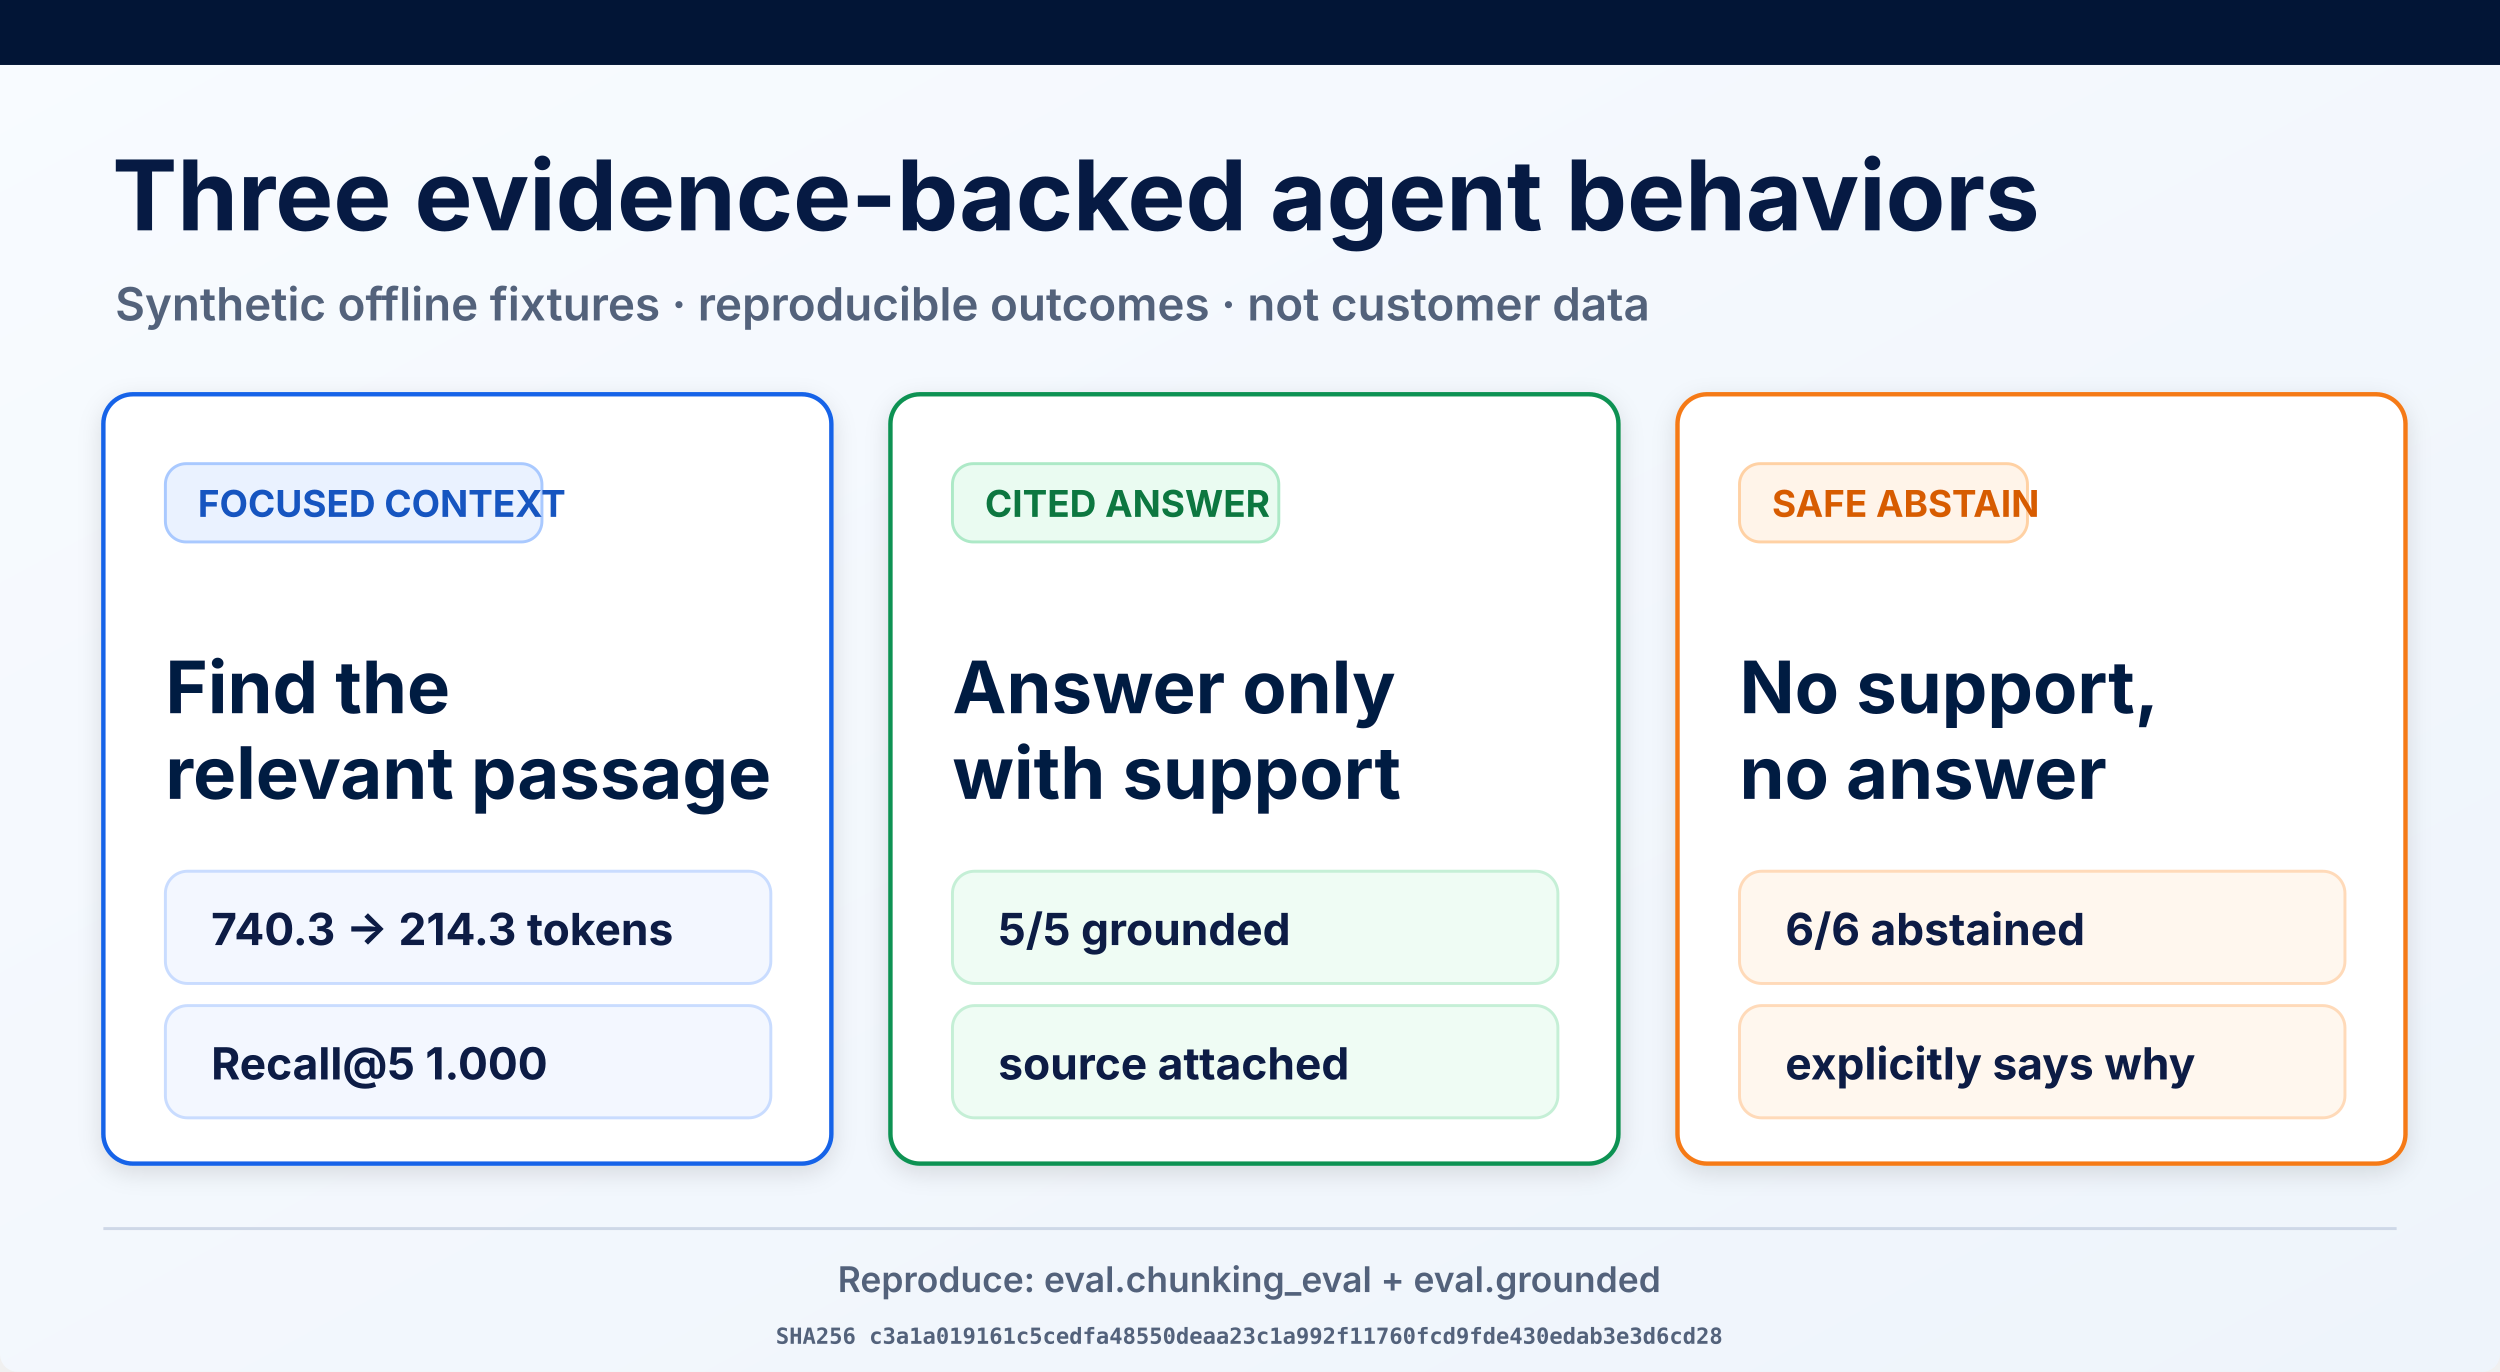
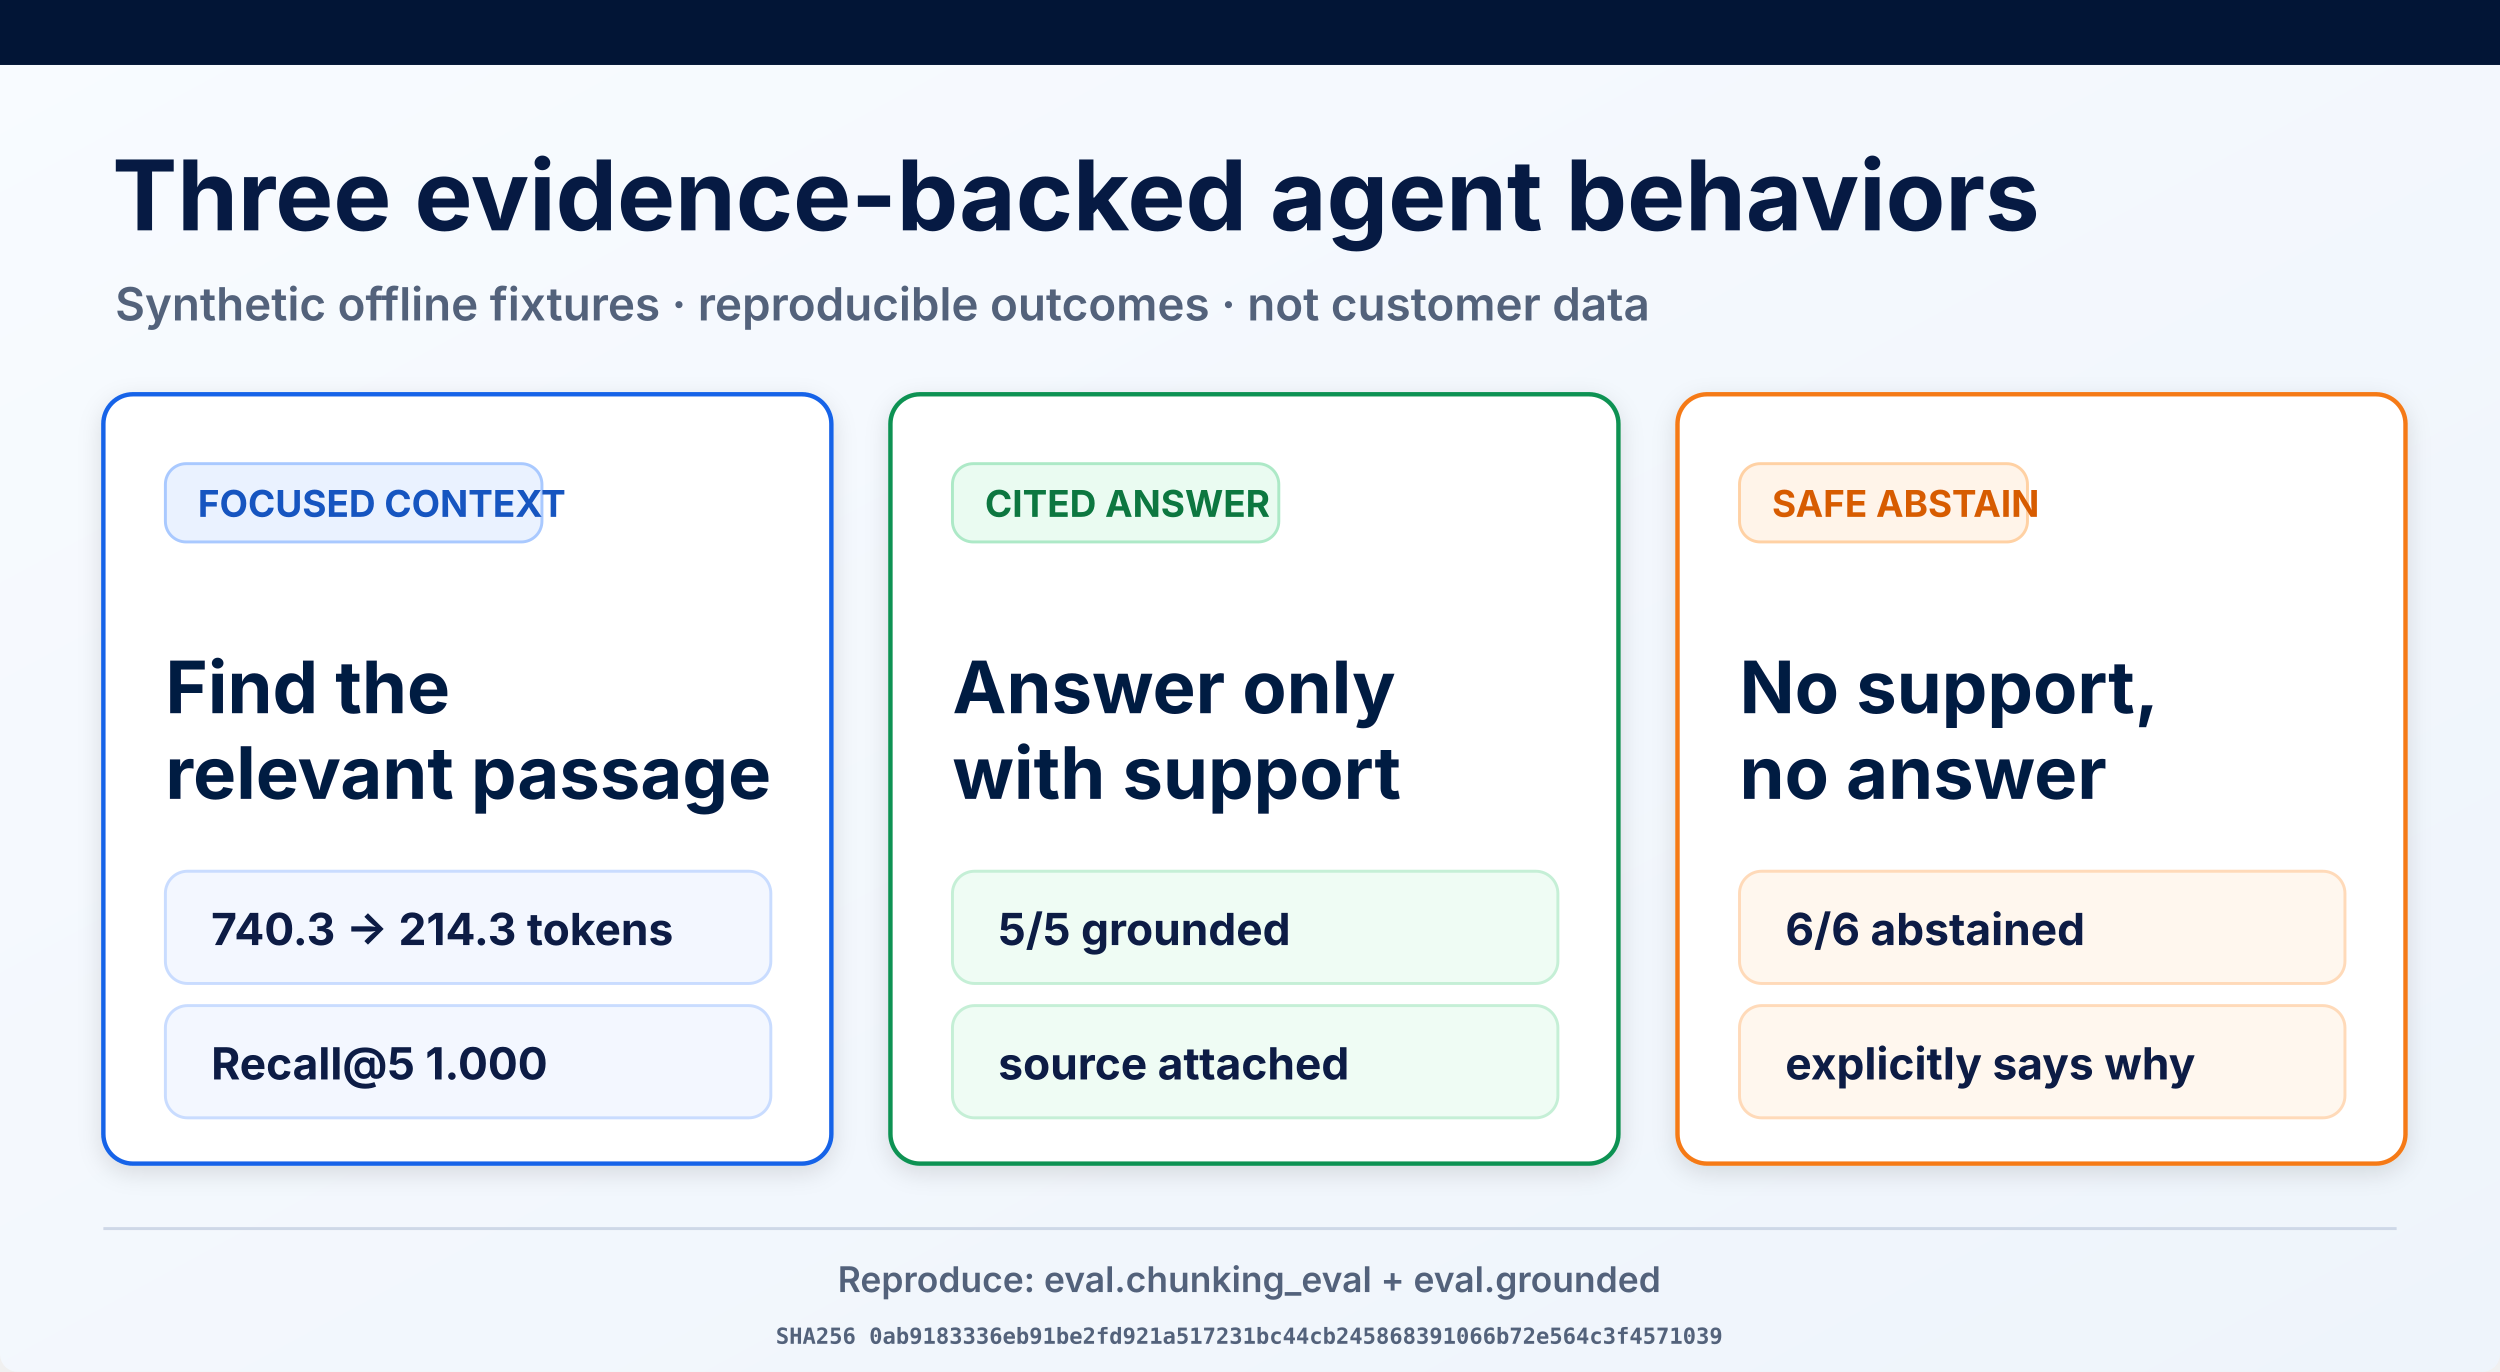
<svg xmlns="http://www.w3.org/2000/svg" width="1693" height="929" viewBox="0 0 1693 929" role="img" aria-labelledby="title desc">
  <defs>
    <linearGradient id="page" x1="0" y1="0" x2="1" y2="1">
      <stop offset="0" stop-color="#f8fbff" />
      <stop offset="1" stop-color="#eef4fb" />
    </linearGradient>
    <filter id="shadow" x="-10%" y="-10%" width="120%" height="130%">
      <feDropShadow dx="0" dy="5" stdDeviation="8" flood-opacity=".12" />
    </filter>
  </defs>
  <rect width="1693" height="929" rx="12" fill="url(#page)" />
  <rect width="1693" height="44" fill="#021536" />
  <text x="76" y="156" font-family="Inter, Arial, sans-serif" font-size="66" font-weight="700" fill="#061a43">Three evidence-backed agent behaviors</text>
  <text x="78" y="217" font-family="Inter, Arial, sans-serif" font-size="31" font-weight="600" fill="#53627b">Synthetic offline fixtures · reproducible outcomes · not customer data</text>
  <g filter="url(#shadow)">
    <rect x="70" y="267" width="493" height="521" rx="20" fill="#fff" stroke="#1763e8" stroke-width="3" />
    <rect x="112" y="314" width="255" height="53" rx="14" fill="#eaf2ff" stroke="#a9c9ff" stroke-width="2" />
    <text x="134" y="350" font-family="Inter, Arial, sans-serif" font-size="25" font-weight="700" fill="#1554c0">FOCUSED CONTEXT</text>
    <text x="112" y="483" font-family="Inter, Arial, sans-serif" font-size="49" font-weight="700" fill="#061a43">Find the</text>
    <text x="112" y="541" font-family="Inter, Arial, sans-serif" font-size="49" font-weight="700" fill="#061a43">relevant passage</text>
    <rect x="112" y="590" width="410" height="76" rx="15" fill="#f3f7ff" stroke="#c9dcff" stroke-width="2" />
    <text x="143" y="640" font-family="Inter, Arial, sans-serif" font-size="30" font-weight="700" fill="#0a1b44">740.3 → 214.3 tokens</text>
    <rect x="112" y="681" width="410" height="76" rx="15" fill="#f3f7ff" stroke="#c9dcff" stroke-width="2" />
    <text x="143" y="731" font-family="Inter, Arial, sans-serif" font-size="30" font-weight="700" fill="#0a1b44">Recall@5 1.000</text>
  </g>
  <g filter="url(#shadow)">
    <rect x="603" y="267" width="493" height="521" rx="20" fill="#fff" stroke="#109252" stroke-width="3" />
    <rect x="645" y="314" width="221" height="53" rx="14" fill="#eafbf1" stroke="#ade9c7" stroke-width="2" />
    <text x="667" y="350" font-family="Inter, Arial, sans-serif" font-size="25" font-weight="700" fill="#08773f">CITED ANSWER</text>
    <text x="645" y="483" font-family="Inter, Arial, sans-serif" font-size="49" font-weight="700" fill="#061a43">Answer only</text>
    <text x="645" y="541" font-family="Inter, Arial, sans-serif" font-size="49" font-weight="700" fill="#061a43">with support</text>
    <rect x="645" y="590" width="410" height="76" rx="15" fill="#effcf4" stroke="#c5efd6" stroke-width="2" />
    <text x="676" y="640" font-family="Inter, Arial, sans-serif" font-size="30" font-weight="700" fill="#0a1b44">5/5 grounded</text>
    <rect x="645" y="681" width="410" height="76" rx="15" fill="#effcf4" stroke="#c5efd6" stroke-width="2" />
    <text x="676" y="731" font-family="Inter, Arial, sans-serif" font-size="30" font-weight="700" fill="#0a1b44">source attached</text>
  </g>
  <g filter="url(#shadow)">
    <rect x="1136" y="267" width="493" height="521" rx="20" fill="#fff" stroke="#f57a19" stroke-width="3" />
    <rect x="1178" y="314" width="195" height="53" rx="14" fill="#fff4e9" stroke="#ffd1a4" stroke-width="2" />
    <text x="1200" y="350" font-family="Inter, Arial, sans-serif" font-size="25" font-weight="700" fill="#d75c06">SAFE ABSTAIN</text>
    <text x="1178" y="483" font-family="Inter, Arial, sans-serif" font-size="49" font-weight="700" fill="#061a43">No support,</text>
    <text x="1178" y="541" font-family="Inter, Arial, sans-serif" font-size="49" font-weight="700" fill="#061a43">no answer</text>
    <rect x="1178" y="590" width="410" height="76" rx="15" fill="#fff7ee" stroke="#ffdab9" stroke-width="2" />
    <text x="1209" y="640" font-family="Inter, Arial, sans-serif" font-size="30" font-weight="700" fill="#0a1b44">6/6 abstained</text>
    <rect x="1178" y="681" width="410" height="76" rx="15" fill="#fff7ee" stroke="#ffdab9" stroke-width="2" />
    <text x="1209" y="731" font-family="Inter, Arial, sans-serif" font-size="30" font-weight="700" fill="#0a1b44">explicitly says why</text>
  </g>
  <line x1="70" y1="832" x2="1623" y2="832" stroke="#ced8e7" stroke-width="2" />
  <text x="846" y="875" text-anchor="middle" font-family="Inter, Arial, sans-serif" font-size="24" font-weight="600" fill="#53627b">Reproduce: eval.chunking_eval + eval.grounded</text>
-   <text x="846" y="910" text-anchor="middle" font-family="ui-monospace, monospace" font-size="15" font-weight="600" fill="#53627b">SHA256 c3a1a019161c5cedfa48550deaa23c1a992f11760fcd9fde430edab3e3d6cd28</text>
+   <text x="846" y="910" text-anchor="middle" font-family="ui-monospace, monospace" font-size="15" font-weight="600" fill="#53627b">SHA256 0ab9183336eb91be2fd921a517231bc44cb245868391066b72e564c3f4571039</text>
</svg>
